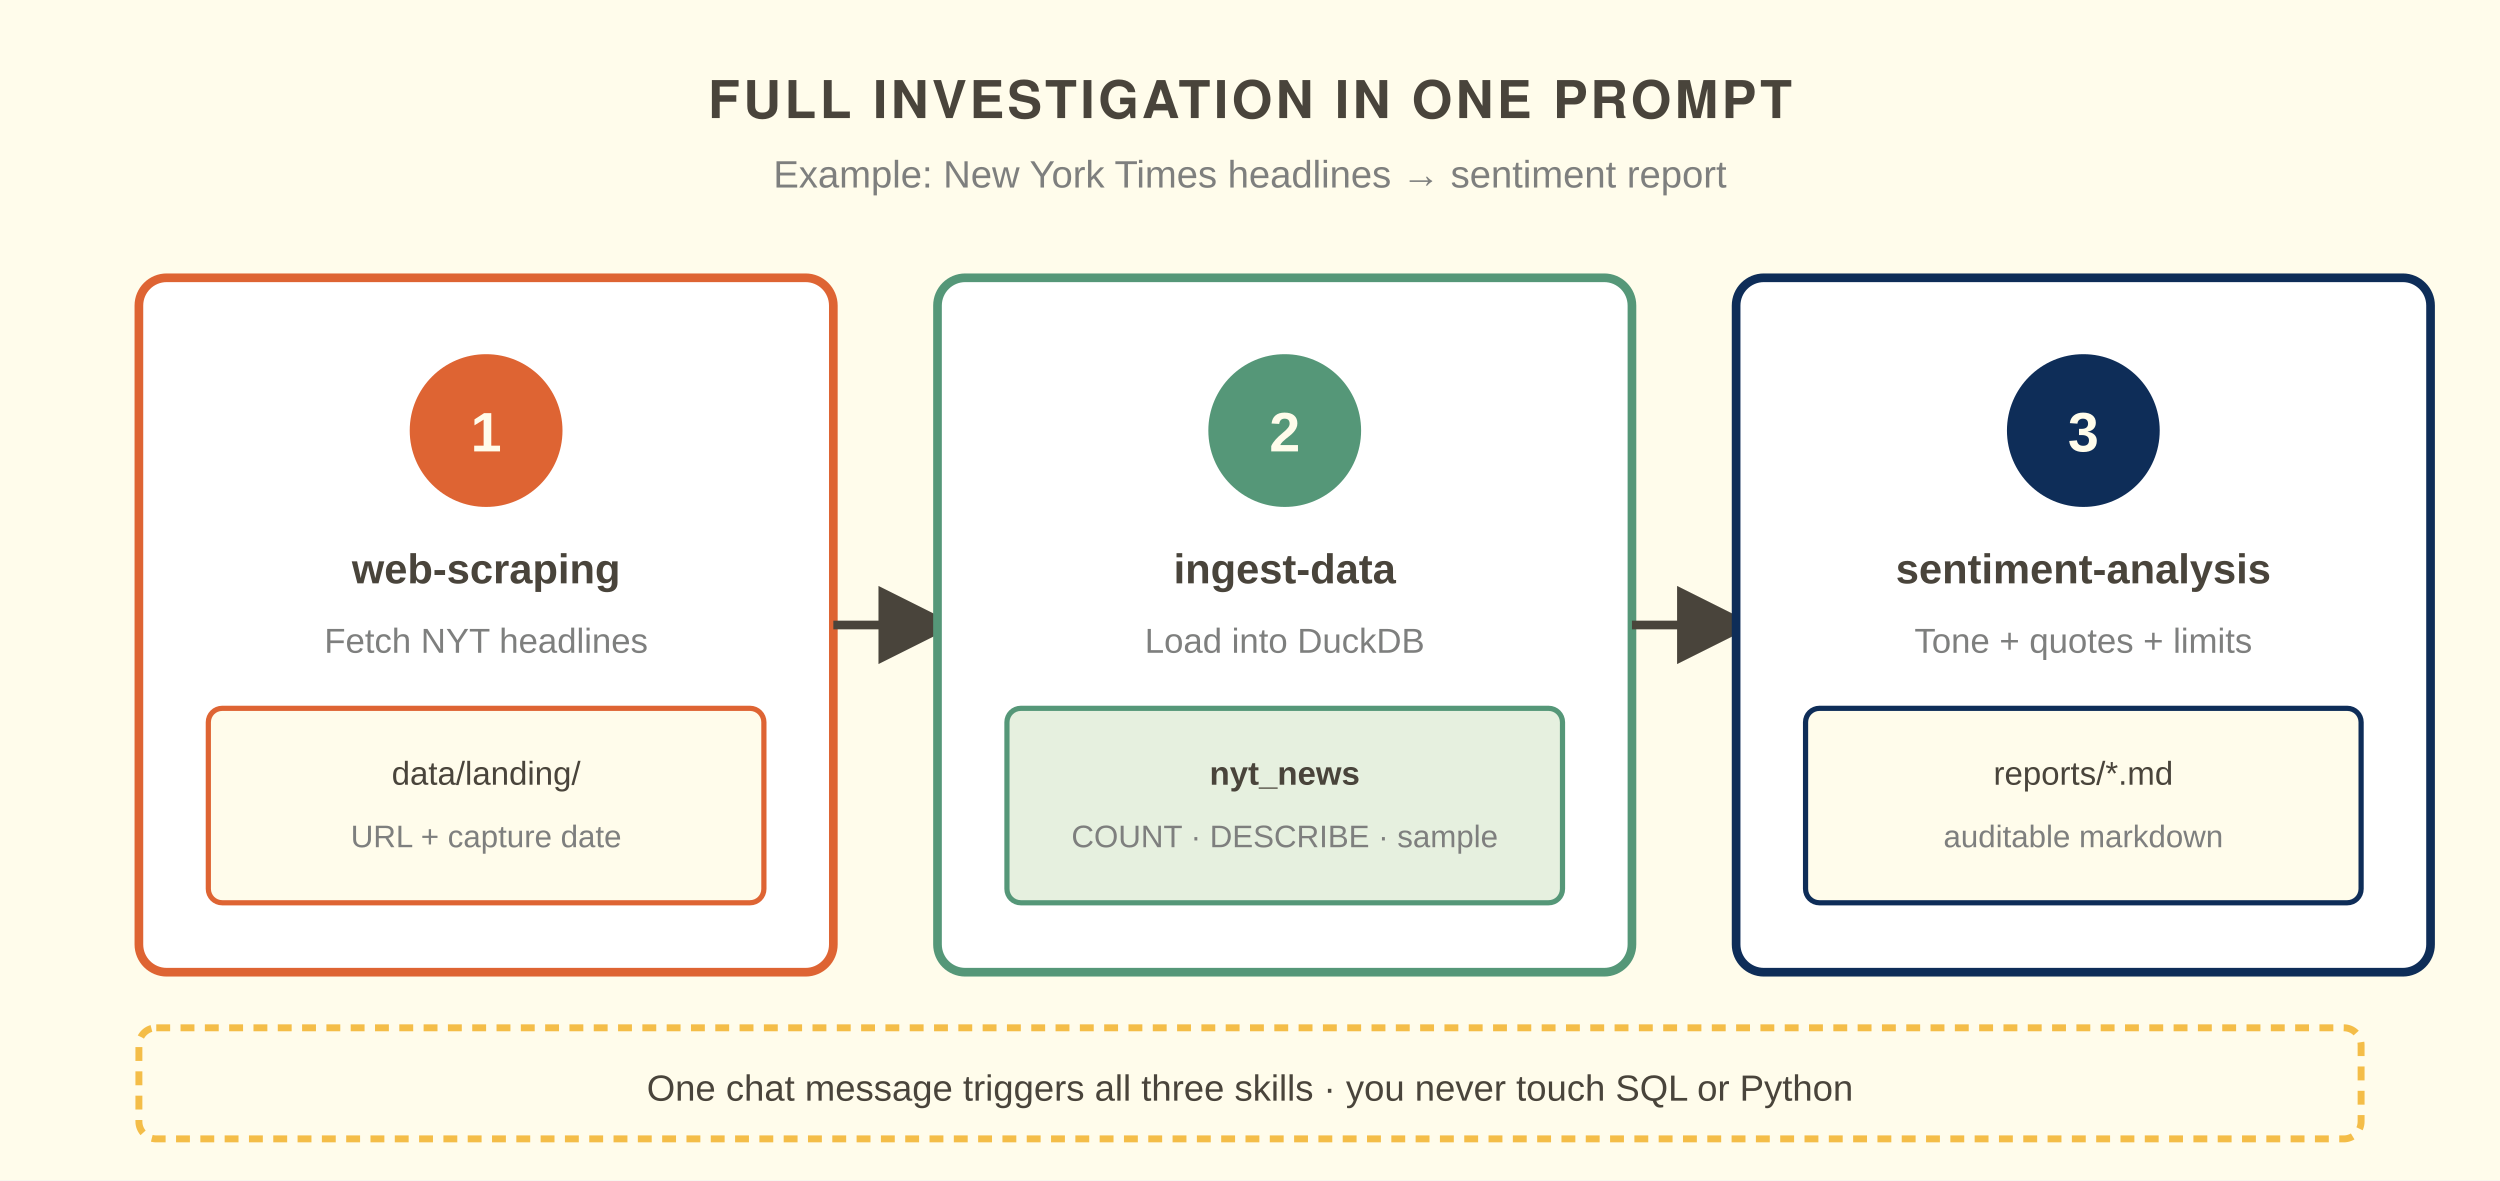
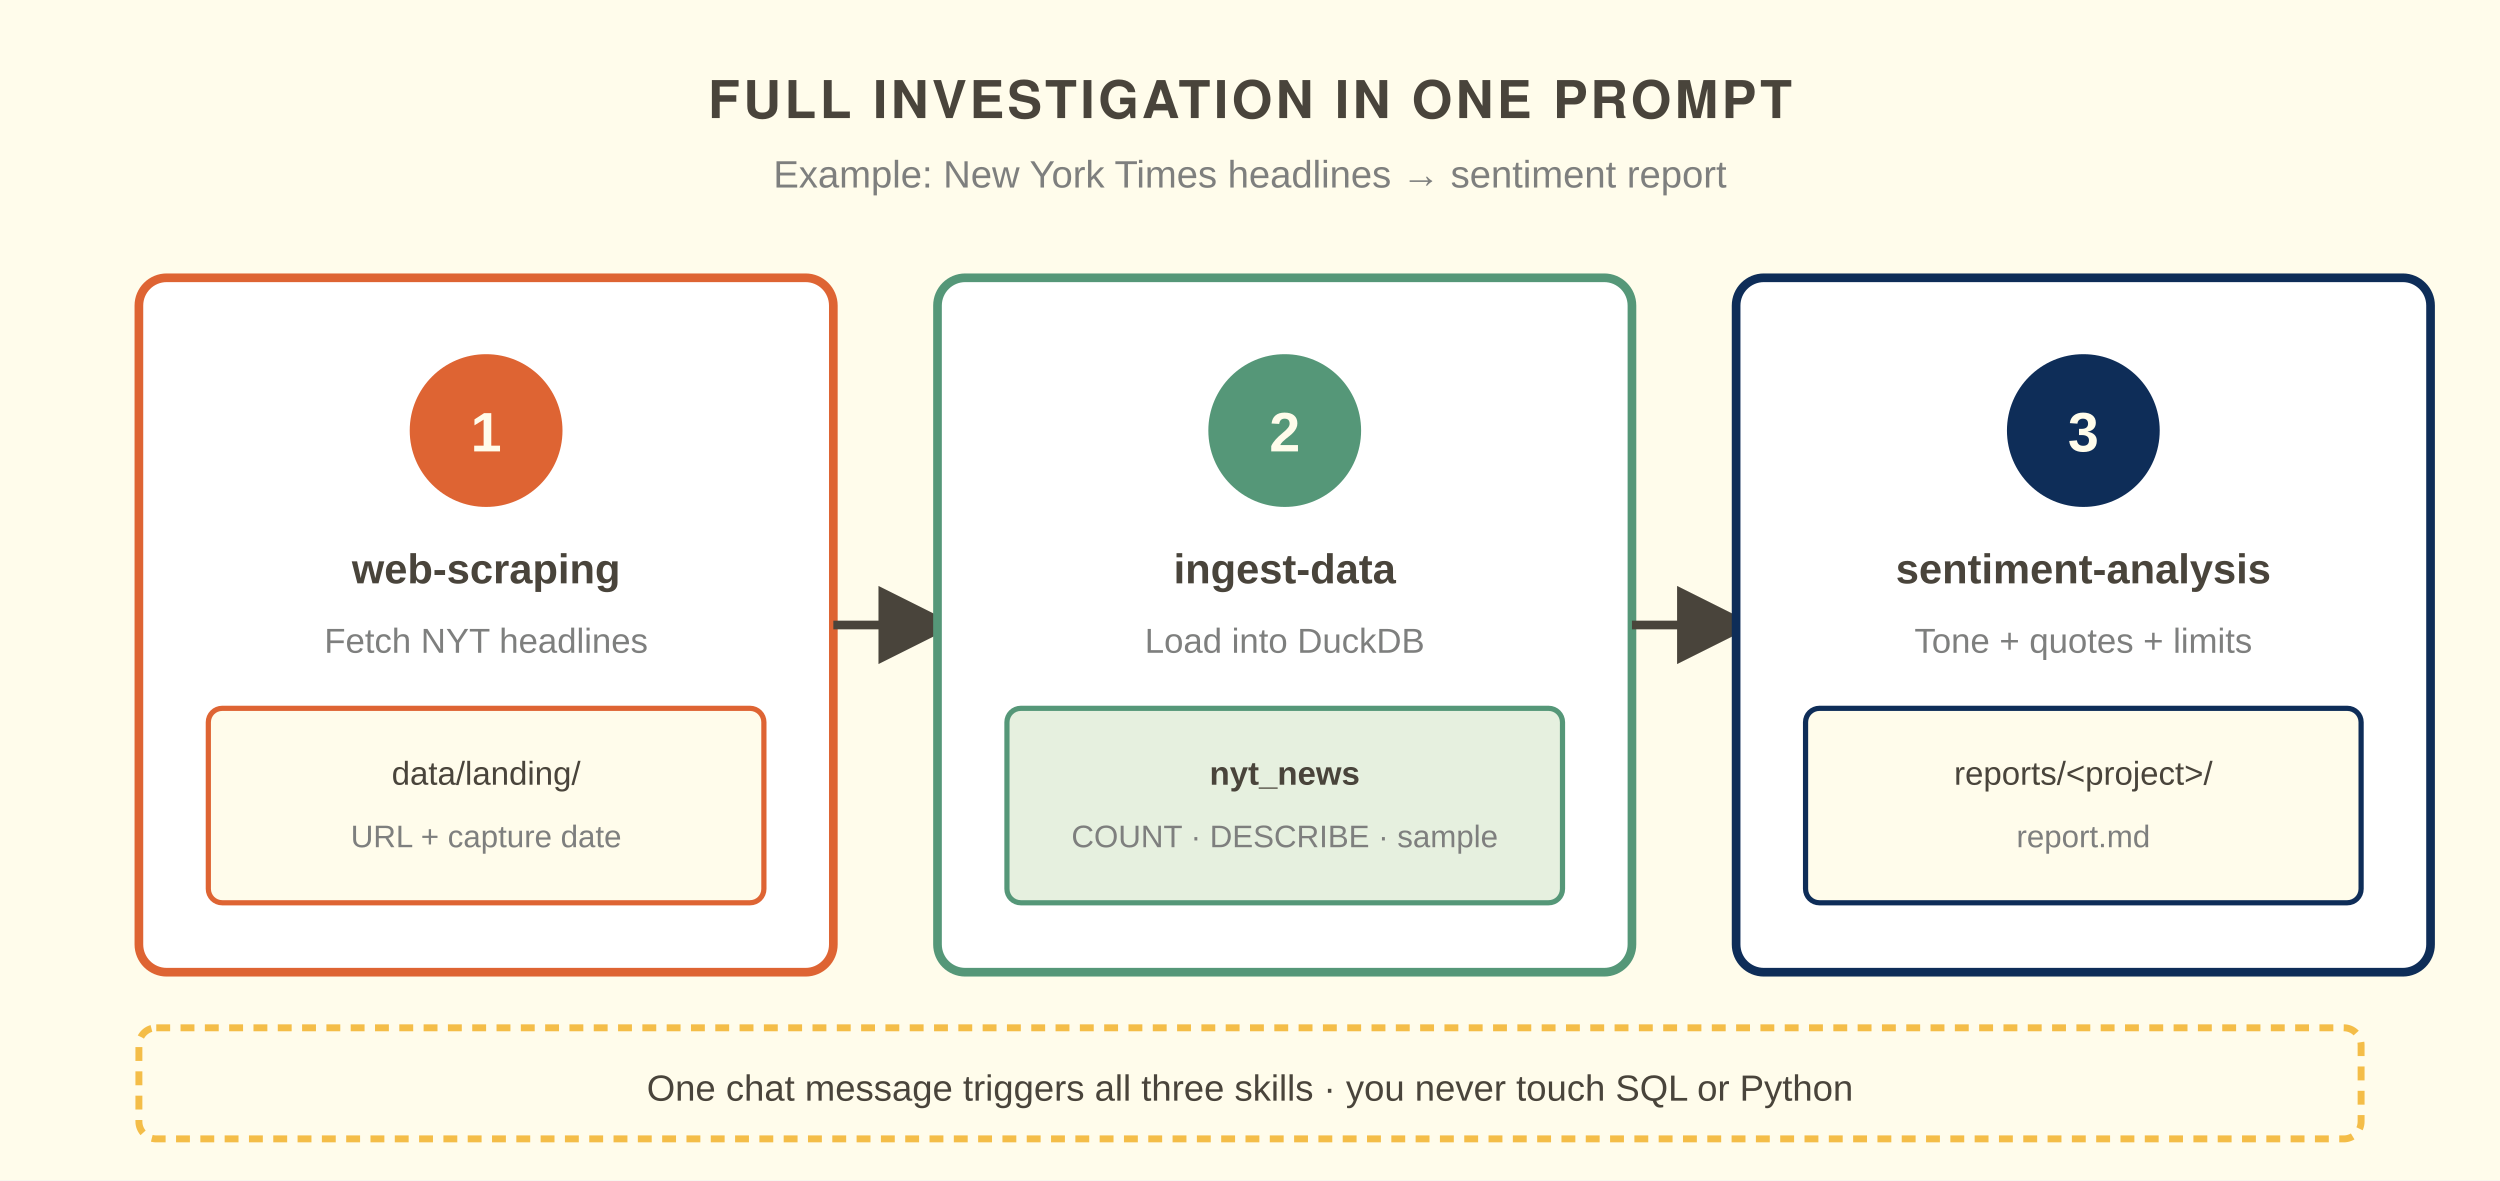
<svg xmlns="http://www.w3.org/2000/svg" style="background-color:#fffceb" width="720" height="340" viewBox="0 0 720 340" role="img" aria-label="Full investigation example: scrape, ingest, sentiment">
  <defs>
    <marker id="ex" markerWidth="9" markerHeight="9" refX="6" refY="4.5" orient="auto">
      <path d="M0,0 L9,4.5 L0,9 Z" fill="#49443b" />
    </marker>
  </defs>
  <rect width="100%" height="100%" fill="#fffceb" />
  <text x="360" y="34" text-anchor="middle" font-family="Helvetica,Arial,sans-serif" font-size="15" font-weight="bold" fill="#49443b" letter-spacing="1">FULL INVESTIGATION IN ONE PROMPT</text>
  <text x="360" y="54" text-anchor="middle" font-family="Arial,sans-serif" font-size="11" fill="#7e7f7e">Example: New York Times headlines → sentiment report</text>
  <g transform="translate(40,80)">
    <rect width="200" height="200" rx="8" fill="#ffffff" stroke="#de6433" stroke-width="2.5" />
    <circle cx="100" cy="44" r="22" fill="#de6433" />
    <text x="100" y="50" text-anchor="middle" font-family="Arial,sans-serif" font-size="16" font-weight="bold" fill="#fffceb">1</text>
    <text x="100" y="88" text-anchor="middle" font-family="Arial,sans-serif" font-size="12" font-weight="bold" fill="#49443b">web-scraping</text>
    <text x="100" y="108" text-anchor="middle" font-family="Arial,sans-serif" font-size="10" fill="#7e7f7e">Fetch NYT headlines</text>
    <rect x="20" y="124" width="160" height="56" rx="4" fill="#fffceb" stroke="#de6433" stroke-width="1.5" />
    <text x="100" y="146" text-anchor="middle" font-family="Arial,sans-serif" font-size="9.5" fill="#49443b">data/landing/</text>
    <text x="100" y="164" text-anchor="middle" font-family="Arial,sans-serif" font-size="9" fill="#7e7f7e">URL + capture date</text>
  </g>
  <line x1="240" y1="180" x2="268" y2="180" stroke="#49443b" stroke-width="2.5" marker-end="url(#ex)" />
  <g transform="translate(270,80)">
    <rect width="200" height="200" rx="8" fill="#ffffff" stroke="#559778" stroke-width="2.5" />
    <circle cx="100" cy="44" r="22" fill="#559778" />
    <text x="100" y="50" text-anchor="middle" font-family="Arial,sans-serif" font-size="16" font-weight="bold" fill="#fffceb">2</text>
    <text x="100" y="88" text-anchor="middle" font-family="Arial,sans-serif" font-size="12" font-weight="bold" fill="#49443b">ingest-data</text>
    <text x="100" y="108" text-anchor="middle" font-family="Arial,sans-serif" font-size="10" fill="#7e7f7e">Load into DuckDB</text>
    <rect x="20" y="124" width="160" height="56" rx="4" fill="#e6f0df" stroke="#559778" stroke-width="1.5" />
    <text x="100" y="146" text-anchor="middle" font-family="Arial,sans-serif" font-size="9.5" font-weight="bold" fill="#49443b">nyt_news</text>
    <text x="100" y="164" text-anchor="middle" font-family="Arial,sans-serif" font-size="9" fill="#7e7f7e">COUNT · DESCRIBE · sample</text>
  </g>
  <line x1="470" y1="180" x2="498" y2="180" stroke="#49443b" stroke-width="2.5" marker-end="url(#ex)" />
  <g transform="translate(500,80)">
    <rect width="200" height="200" rx="8" fill="#ffffff" stroke="#0e2d58" stroke-width="2.5" />
    <circle cx="100" cy="44" r="22" fill="#0e2d58" />
    <text x="100" y="50" text-anchor="middle" font-family="Arial,sans-serif" font-size="16" font-weight="bold" fill="#fffceb">3</text>
    <text x="100" y="88" text-anchor="middle" font-family="Arial,sans-serif" font-size="12" font-weight="bold" fill="#49443b">sentiment-analysis</text>
    <text x="100" y="108" text-anchor="middle" font-family="Arial,sans-serif" font-size="10" fill="#7e7f7e">Tone + quotes + limits</text>
    <rect x="20" y="124" width="160" height="56" rx="4" fill="#fffceb" stroke="#0e2d58" stroke-width="1.5" />
-     <text x="100" y="146" text-anchor="middle" font-family="Arial,sans-serif" font-size="9.5" fill="#49443b">reports/*.md</text>
-     <text x="100" y="164" text-anchor="middle" font-family="Arial,sans-serif" font-size="9" fill="#7e7f7e">auditable markdown</text>
+     <text x="100" y="146" text-anchor="middle" font-family="Arial,sans-serif" font-size="9.5" fill="#49443b">reports/&lt;project&gt;/</text>
+     <text x="100" y="164" text-anchor="middle" font-family="Arial,sans-serif" font-size="9" fill="#7e7f7e">report.md</text>
  </g>
  <g transform="translate(40,296)">
    <rect width="640" height="32" rx="5" fill="#fffceb" stroke="#f4bd48" stroke-width="2" stroke-dasharray="4 3" />
    <text x="320" y="21" text-anchor="middle" font-family="Arial,sans-serif" font-size="10.5" fill="#49443b">One chat message triggers all three skills · you never touch SQL or Python</text>
  </g>
</svg>
